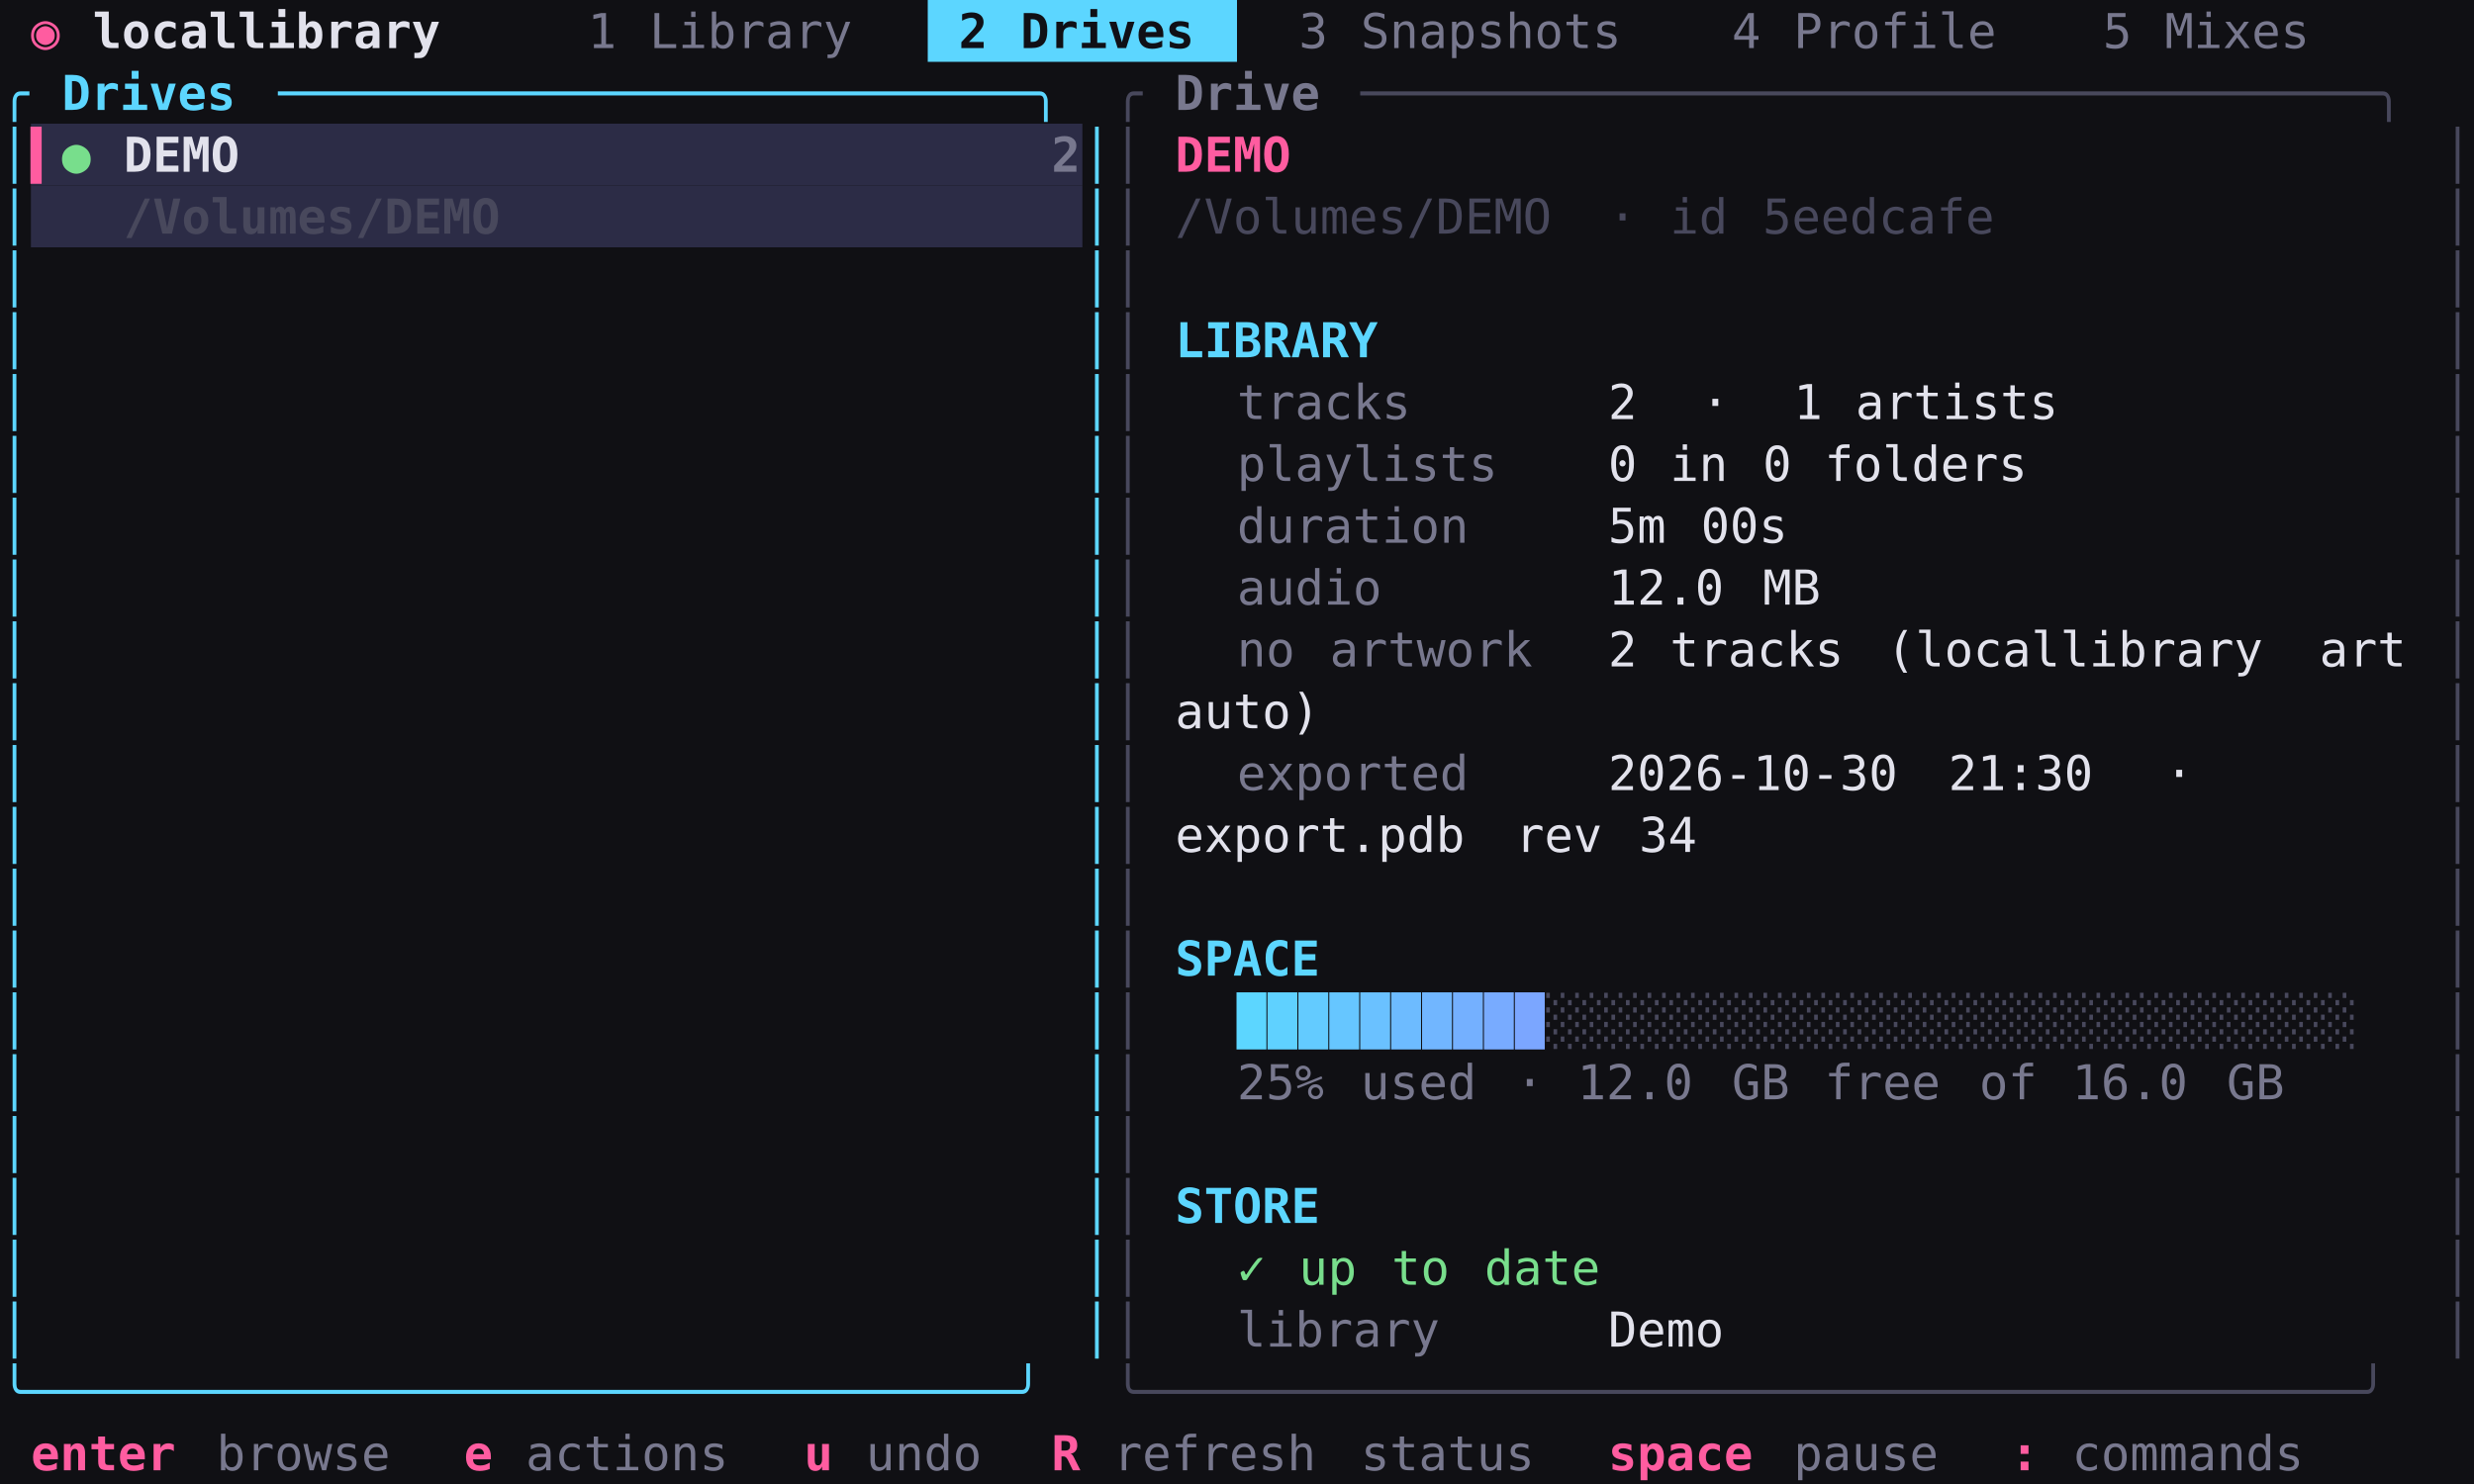
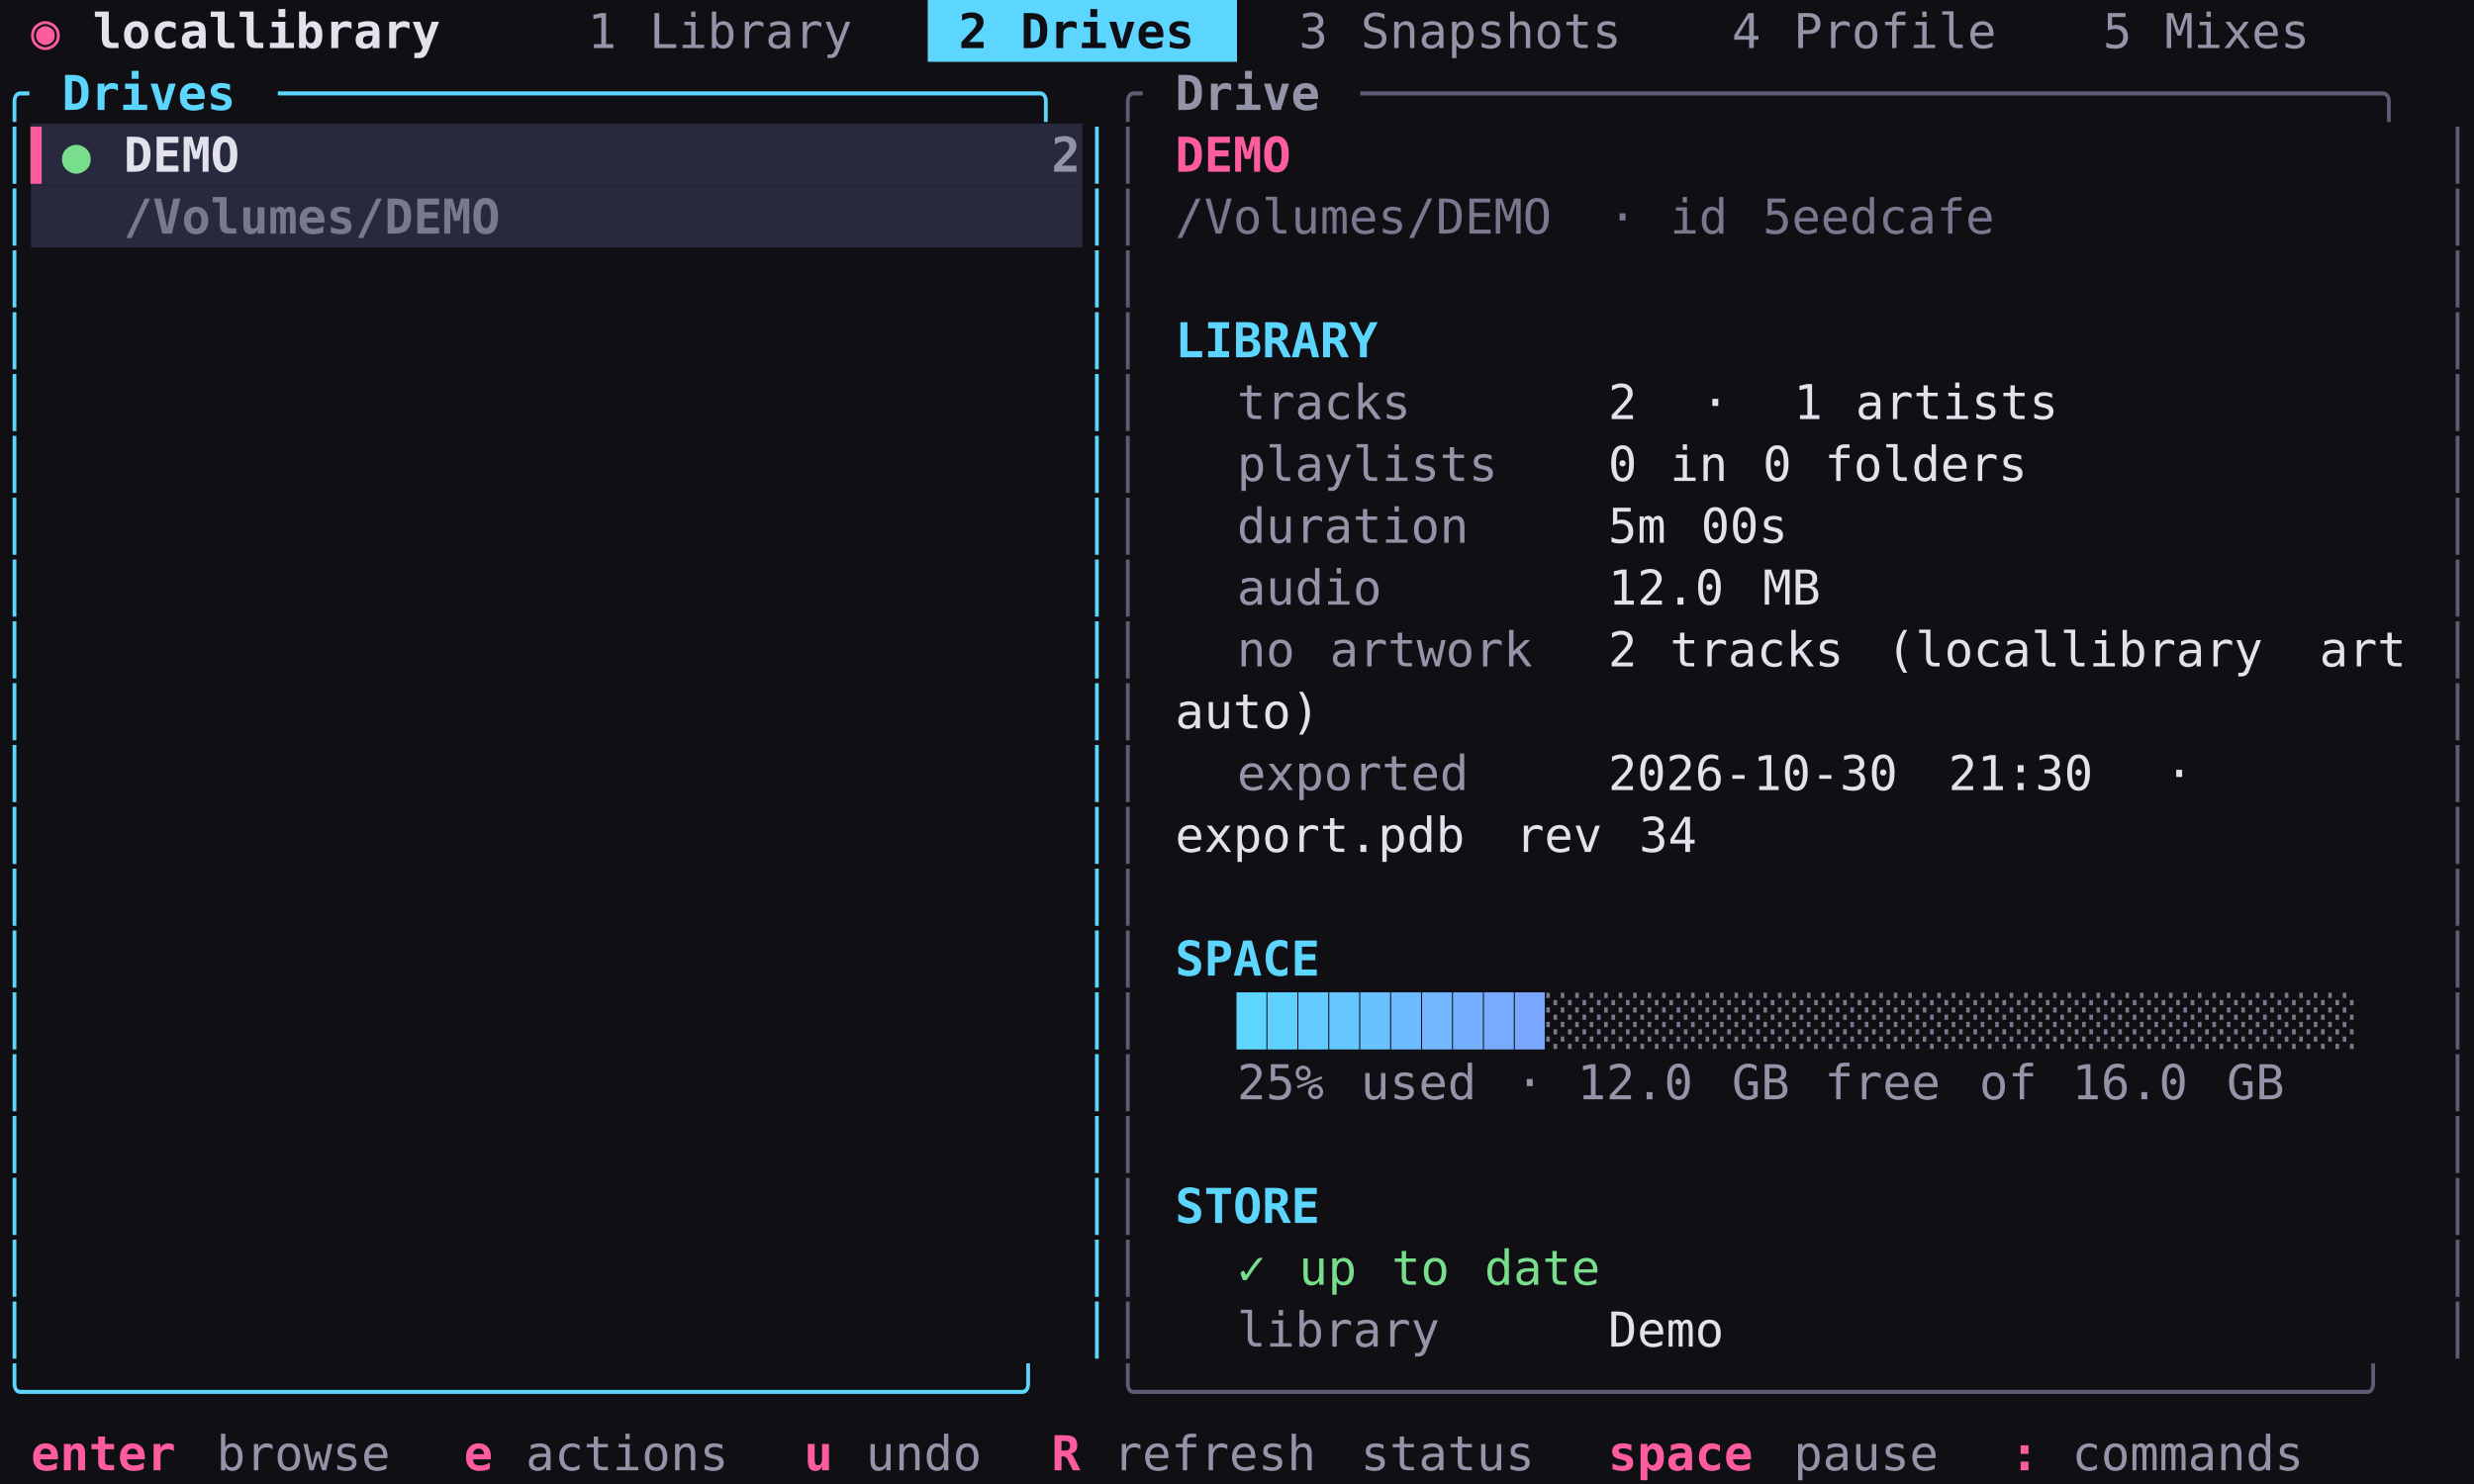
<svg xmlns="http://www.w3.org/2000/svg" viewBox="0 0 720 432" width="720" height="432" font-family="ui-monospace, Menlo, Consolas, monospace" font-size="14">
  <rect width="720" height="432" fill="#101014" />
  <rect x="270" y="0" width="90" height="18" fill="#5cd6ff" />
  <text x="9" y="14" fill="#ff5ca0" font-weight="bold">◉</text>
  <text x="27 36 45 54 63 72 81 90 99 108 117 126" y="14" fill="#e2e2ec" font-weight="bold">locallibrary</text>
-   <text x="171" y="14" fill="#78788e">1</text>
-   <text x="189 198 207 216 225 234 243" y="14" fill="#78788e">Library</text>
-   <text x="279" y="14" fill="#101016" font-weight="bold">2</text>
-   <text x="297 306 315 324 333 342" y="14" fill="#101016" font-weight="bold">Drives</text>
-   <text x="378" y="14" fill="#78788e">3</text>
-   <text x="396 405 414 423 432 441 450 459 468" y="14" fill="#78788e">Snapshots</text>
-   <text x="504" y="14" fill="#78788e">4</text>
-   <text x="522 531 540 549 558 567 576" y="14" fill="#78788e">Profile</text>
-   <text x="612" y="14" fill="#78788e">5</text>
-   <text x="630 639 648 657 666" y="14" fill="#78788e">Mixes</text>
+   <text x="171" y="14" fill="#9494a8">1</text>
+   <text x="189 198 207 216 225 234 243" y="14" fill="#9494a8">Library</text>
+   <text x="279" y="14" fill="#0e0e14" font-weight="bold">2</text>
+   <text x="297 306 315 324 333 342" y="14" fill="#0e0e14" font-weight="bold">Drives</text>
+   <text x="378" y="14" fill="#9494a8">3</text>
+   <text x="396 405 414 423 432 441 450 459 468" y="14" fill="#9494a8">Snapshots</text>
+   <text x="504" y="14" fill="#9494a8">4</text>
+   <text x="522 531 540 549 558 567 576" y="14" fill="#9494a8">Profile</text>
+   <text x="612" y="14" fill="#9494a8">5</text>
+   <text x="630 639 648 657 666" y="14" fill="#9494a8">Mixes</text>
  <text x="0" y="32" fill="#5cd6ff">╭</text>
  <text x="18 27 36 45 54 63" y="32" fill="#5cd6ff" font-weight="bold">Drives</text>
  <text x="81 90 99 108 117 126 135 144 153 162 171 180 189 198 207 216 225 234 243 252 261 270 279 288 297 306 315" y="32" fill="#5cd6ff">──────────────────────────╮</text>
-   <text x="324" y="32" fill="#48485c">╭</text>
-   <text x="342 351 360 369 378" y="32" fill="#78788e" font-weight="bold">Drive</text>
-   <text x="396 405 414 423 432 441 450 459 468 477 486 495 504 513 522 531 540 549 558 567 576 585 594 603 612 621 630 639 648 657 666 675 684 693 702 711" y="32" fill="#48485c">───────────────────────────────────╮</text>
-   <rect x="9" y="36" width="306" height="18" fill="#2c2c46" />
+   <text x="324" y="32" fill="#5c5c74">╭</text>
+   <text x="342 351 360 369 378" y="32" fill="#9494a8" font-weight="bold">Drive</text>
+   <text x="396 405 414 423 432 441 450 459 468 477 486 495 504 513 522 531 540 549 558 567 576 585 594 603 612 621 630 639 648 657 666 675 684 693 702 711" y="32" fill="#5c5c74">───────────────────────────────────╮</text>
+   <rect x="9" y="36" width="306" height="18" fill="#28283e" />
  <text x="0" y="50" fill="#5cd6ff">│</text>
  <text x="9" y="50" fill="#ff5ca0" font-weight="bold">▍</text>
  <text x="18" y="50" fill="#78de8c" font-weight="bold">●</text>
  <text x="36 45 54 63" y="50" fill="#e2e2ec" font-weight="bold">DEMO</text>
-   <text x="306" y="50" fill="#78788e" font-weight="bold">2</text>
+   <text x="306" y="50" fill="#9494a8" font-weight="bold">2</text>
  <text x="315" y="50" fill="#5cd6ff">│</text>
-   <text x="324" y="50" fill="#48485c">│</text>
+   <text x="324" y="50" fill="#5c5c74">│</text>
  <text x="342 351 360 369" y="50" fill="#ff5ca0" font-weight="bold">DEMO</text>
-   <text x="711" y="50" fill="#48485c">│</text>
-   <rect x="9" y="54" width="306" height="18" fill="#2c2c46" />
+   <text x="711" y="50" fill="#5c5c74">│</text>
+   <rect x="9" y="54" width="306" height="18" fill="#28283e" />
  <text x="0" y="68" fill="#5cd6ff">│</text>
-   <text x="36 45 54 63 72 81 90 99 108 117 126 135 144" y="68" fill="#48485c" font-weight="bold">/Volumes/DEMO</text>
+   <text x="36 45 54 63 72 81 90 99 108 117 126 135 144" y="68" fill="#78788e" font-weight="bold">/Volumes/DEMO</text>
  <text x="315" y="68" fill="#5cd6ff">│</text>
-   <text x="324" y="68" fill="#48485c">│</text>
-   <text x="342 351 360 369 378 387 396 405 414 423 432 441 450" y="68" fill="#48485c">/Volumes/DEMO</text>
-   <text x="468" y="68" fill="#48485c">·</text>
-   <text x="486 495" y="68" fill="#48485c">id</text>
-   <text x="513 522 531 540 549 558 567 576" y="68" fill="#48485c">5eedcafe</text>
-   <text x="711" y="68" fill="#48485c">│</text>
+   <text x="324" y="68" fill="#5c5c74">│</text>
+   <text x="342 351 360 369 378 387 396 405 414 423 432 441 450" y="68" fill="#78788e">/Volumes/DEMO</text>
+   <text x="468" y="68" fill="#78788e">·</text>
+   <text x="486 495" y="68" fill="#78788e">id</text>
+   <text x="513 522 531 540 549 558 567 576" y="68" fill="#78788e">5eedcafe</text>
+   <text x="711" y="68" fill="#5c5c74">│</text>
  <text x="0" y="86" fill="#5cd6ff">│</text>
  <text x="315" y="86" fill="#5cd6ff">│</text>
-   <text x="324" y="86" fill="#48485c">│</text>
-   <text x="711" y="86" fill="#48485c">│</text>
+   <text x="324" y="86" fill="#5c5c74">│</text>
+   <text x="711" y="86" fill="#5c5c74">│</text>
  <text x="0" y="104" fill="#5cd6ff">│</text>
  <text x="315" y="104" fill="#5cd6ff">│</text>
-   <text x="324" y="104" fill="#48485c">│</text>
+   <text x="324" y="104" fill="#5c5c74">│</text>
  <text x="342 351 360 369 378 387 396" y="104" fill="#5cd6ff" font-weight="bold">LIBRARY</text>
-   <text x="711" y="104" fill="#48485c">│</text>
+   <text x="711" y="104" fill="#5c5c74">│</text>
  <text x="0" y="122" fill="#5cd6ff">│</text>
  <text x="315" y="122" fill="#5cd6ff">│</text>
-   <text x="324" y="122" fill="#48485c">│</text>
-   <text x="360 369 378 387 396 405" y="122" fill="#78788e">tracks</text>
+   <text x="324" y="122" fill="#5c5c74">│</text>
+   <text x="360 369 378 387 396 405" y="122" fill="#9494a8">tracks</text>
  <text x="468" y="122" fill="#e2e2ec">2</text>
  <text x="495" y="122" fill="#e2e2ec">·</text>
  <text x="522" y="122" fill="#e2e2ec">1</text>
  <text x="540 549 558 567 576 585 594" y="122" fill="#e2e2ec">artists</text>
-   <text x="711" y="122" fill="#48485c">│</text>
+   <text x="711" y="122" fill="#5c5c74">│</text>
  <text x="0" y="140" fill="#5cd6ff">│</text>
  <text x="315" y="140" fill="#5cd6ff">│</text>
-   <text x="324" y="140" fill="#48485c">│</text>
-   <text x="360 369 378 387 396 405 414 423 432" y="140" fill="#78788e">playlists</text>
+   <text x="324" y="140" fill="#5c5c74">│</text>
+   <text x="360 369 378 387 396 405 414 423 432" y="140" fill="#9494a8">playlists</text>
  <text x="468" y="140" fill="#e2e2ec">0</text>
  <text x="486 495" y="140" fill="#e2e2ec">in</text>
  <text x="513" y="140" fill="#e2e2ec">0</text>
  <text x="531 540 549 558 567 576 585" y="140" fill="#e2e2ec">folders</text>
-   <text x="711" y="140" fill="#48485c">│</text>
+   <text x="711" y="140" fill="#5c5c74">│</text>
  <text x="0" y="158" fill="#5cd6ff">│</text>
  <text x="315" y="158" fill="#5cd6ff">│</text>
-   <text x="324" y="158" fill="#48485c">│</text>
-   <text x="360 369 378 387 396 405 414 423" y="158" fill="#78788e">duration</text>
+   <text x="324" y="158" fill="#5c5c74">│</text>
+   <text x="360 369 378 387 396 405 414 423" y="158" fill="#9494a8">duration</text>
  <text x="468 477" y="158" fill="#e2e2ec">5m</text>
  <text x="495 504 513" y="158" fill="#e2e2ec">00s</text>
-   <text x="711" y="158" fill="#48485c">│</text>
+   <text x="711" y="158" fill="#5c5c74">│</text>
  <text x="0" y="176" fill="#5cd6ff">│</text>
  <text x="315" y="176" fill="#5cd6ff">│</text>
-   <text x="324" y="176" fill="#48485c">│</text>
-   <text x="360 369 378 387 396" y="176" fill="#78788e">audio</text>
+   <text x="324" y="176" fill="#5c5c74">│</text>
+   <text x="360 369 378 387 396" y="176" fill="#9494a8">audio</text>
  <text x="468 477 486 495" y="176" fill="#e2e2ec">12.0</text>
  <text x="513 522" y="176" fill="#e2e2ec">MB</text>
-   <text x="711" y="176" fill="#48485c">│</text>
+   <text x="711" y="176" fill="#5c5c74">│</text>
  <text x="0" y="194" fill="#5cd6ff">│</text>
  <text x="315" y="194" fill="#5cd6ff">│</text>
-   <text x="324" y="194" fill="#48485c">│</text>
-   <text x="360 369" y="194" fill="#78788e">no</text>
-   <text x="387 396 405 414 423 432 441" y="194" fill="#78788e">artwork</text>
+   <text x="324" y="194" fill="#5c5c74">│</text>
+   <text x="360 369" y="194" fill="#9494a8">no</text>
+   <text x="387 396 405 414 423 432 441" y="194" fill="#9494a8">artwork</text>
  <text x="468" y="194" fill="#e2e2ec">2</text>
  <text x="486 495 504 513 522 531" y="194" fill="#e2e2ec">tracks</text>
  <text x="549 558 567 576 585 594 603 612 621 630 639 648 657" y="194" fill="#e2e2ec">(locallibrary</text>
  <text x="675 684 693" y="194" fill="#e2e2ec">art</text>
-   <text x="711" y="194" fill="#48485c">│</text>
+   <text x="711" y="194" fill="#5c5c74">│</text>
  <text x="0" y="212" fill="#5cd6ff">│</text>
  <text x="315" y="212" fill="#5cd6ff">│</text>
-   <text x="324" y="212" fill="#48485c">│</text>
+   <text x="324" y="212" fill="#5c5c74">│</text>
  <text x="342 351 360 369 378" y="212" fill="#e2e2ec">auto)</text>
-   <text x="711" y="212" fill="#48485c">│</text>
+   <text x="711" y="212" fill="#5c5c74">│</text>
  <text x="0" y="230" fill="#5cd6ff">│</text>
  <text x="315" y="230" fill="#5cd6ff">│</text>
-   <text x="324" y="230" fill="#48485c">│</text>
-   <text x="360 369 378 387 396 405 414 423" y="230" fill="#78788e">exported</text>
+   <text x="324" y="230" fill="#5c5c74">│</text>
+   <text x="360 369 378 387 396 405 414 423" y="230" fill="#9494a8">exported</text>
  <text x="468 477 486 495 504 513 522 531 540 549" y="230" fill="#e2e2ec">2026-10-30</text>
  <text x="567 576 585 594 603" y="230" fill="#e2e2ec">21:30</text>
  <text x="630" y="230" fill="#e2e2ec">·</text>
-   <text x="711" y="230" fill="#48485c">│</text>
+   <text x="711" y="230" fill="#5c5c74">│</text>
  <text x="0" y="248" fill="#5cd6ff">│</text>
  <text x="315" y="248" fill="#5cd6ff">│</text>
-   <text x="324" y="248" fill="#48485c">│</text>
+   <text x="324" y="248" fill="#5c5c74">│</text>
  <text x="342 351 360 369 378 387 396 405 414 423" y="248" fill="#e2e2ec">export.pdb</text>
  <text x="441 450 459" y="248" fill="#e2e2ec">rev</text>
  <text x="477 486" y="248" fill="#e2e2ec">34</text>
-   <text x="711" y="248" fill="#48485c">│</text>
+   <text x="711" y="248" fill="#5c5c74">│</text>
  <text x="0" y="266" fill="#5cd6ff">│</text>
  <text x="315" y="266" fill="#5cd6ff">│</text>
-   <text x="324" y="266" fill="#48485c">│</text>
-   <text x="711" y="266" fill="#48485c">│</text>
+   <text x="324" y="266" fill="#5c5c74">│</text>
+   <text x="711" y="266" fill="#5c5c74">│</text>
  <text x="0" y="284" fill="#5cd6ff">│</text>
  <text x="315" y="284" fill="#5cd6ff">│</text>
-   <text x="324" y="284" fill="#48485c">│</text>
+   <text x="324" y="284" fill="#5c5c74">│</text>
  <text x="342 351 360 369 378" y="284" fill="#5cd6ff" font-weight="bold">SPACE</text>
-   <text x="711" y="284" fill="#48485c">│</text>
+   <text x="711" y="284" fill="#5c5c74">│</text>
  <text x="0" y="302" fill="#5cd6ff">│</text>
  <text x="315" y="302" fill="#5cd6ff">│</text>
-   <text x="324" y="302" fill="#48485c">│</text>
+   <text x="324" y="302" fill="#5c5c74">│</text>
  <text x="360" y="302" fill="#5cd6ff">█</text>
  <text x="369" y="302" fill="#5fd1ff">█</text>
  <text x="378" y="302" fill="#63cbff">█</text>
  <text x="387" y="302" fill="#66c6ff">█</text>
  <text x="396" y="302" fill="#6ac1ff">█</text>
  <text x="405" y="302" fill="#6dbbff">█</text>
  <text x="414" y="302" fill="#71b6ff">█</text>
  <text x="423" y="302" fill="#74b0ff">█</text>
  <text x="432" y="302" fill="#78abff">█</text>
  <text x="441" y="302" fill="#7ba6ff">█</text>
-   <text x="450 459 468 477 486 495 504 513 522 531 540 549 558 567 576 585 594 603 612 621 630 639 648 657 666 675 684 693" y="302" fill="#48485c">░░░░░░░░░░░░░░░░░░░░░░░░░░░░</text>
-   <text x="711" y="302" fill="#48485c">│</text>
+   <text x="450 459 468 477 486 495 504 513 522 531 540 549 558 567 576 585 594 603 612 621 630 639 648 657 666 675 684 693" y="302" fill="#78788e">░░░░░░░░░░░░░░░░░░░░░░░░░░░░</text>
+   <text x="711" y="302" fill="#5c5c74">│</text>
  <text x="0" y="320" fill="#5cd6ff">│</text>
  <text x="315" y="320" fill="#5cd6ff">│</text>
-   <text x="324" y="320" fill="#48485c">│</text>
-   <text x="360 369 378" y="320" fill="#78788e">25%</text>
-   <text x="396 405 414 423" y="320" fill="#78788e">used</text>
-   <text x="441" y="320" fill="#78788e">·</text>
-   <text x="459 468 477 486" y="320" fill="#78788e">12.0</text>
-   <text x="504 513" y="320" fill="#78788e">GB</text>
-   <text x="531 540 549 558" y="320" fill="#78788e">free</text>
-   <text x="576 585" y="320" fill="#78788e">of</text>
-   <text x="603 612 621 630" y="320" fill="#78788e">16.0</text>
-   <text x="648 657" y="320" fill="#78788e">GB</text>
-   <text x="711" y="320" fill="#48485c">│</text>
+   <text x="324" y="320" fill="#5c5c74">│</text>
+   <text x="360 369 378" y="320" fill="#9494a8">25%</text>
+   <text x="396 405 414 423" y="320" fill="#9494a8">used</text>
+   <text x="441" y="320" fill="#9494a8">·</text>
+   <text x="459 468 477 486" y="320" fill="#9494a8">12.0</text>
+   <text x="504 513" y="320" fill="#9494a8">GB</text>
+   <text x="531 540 549 558" y="320" fill="#9494a8">free</text>
+   <text x="576 585" y="320" fill="#9494a8">of</text>
+   <text x="603 612 621 630" y="320" fill="#9494a8">16.0</text>
+   <text x="648 657" y="320" fill="#9494a8">GB</text>
+   <text x="711" y="320" fill="#5c5c74">│</text>
  <text x="0" y="338" fill="#5cd6ff">│</text>
  <text x="315" y="338" fill="#5cd6ff">│</text>
-   <text x="324" y="338" fill="#48485c">│</text>
-   <text x="711" y="338" fill="#48485c">│</text>
+   <text x="324" y="338" fill="#5c5c74">│</text>
+   <text x="711" y="338" fill="#5c5c74">│</text>
  <text x="0" y="356" fill="#5cd6ff">│</text>
  <text x="315" y="356" fill="#5cd6ff">│</text>
-   <text x="324" y="356" fill="#48485c">│</text>
+   <text x="324" y="356" fill="#5c5c74">│</text>
  <text x="342 351 360 369 378" y="356" fill="#5cd6ff" font-weight="bold">STORE</text>
-   <text x="711" y="356" fill="#48485c">│</text>
+   <text x="711" y="356" fill="#5c5c74">│</text>
  <text x="0" y="374" fill="#5cd6ff">│</text>
  <text x="315" y="374" fill="#5cd6ff">│</text>
-   <text x="324" y="374" fill="#48485c">│</text>
+   <text x="324" y="374" fill="#5c5c74">│</text>
  <text x="360" y="374" fill="#78de8c" font-weight="bold">✓</text>
  <text x="378 387" y="374" fill="#78de8c">up</text>
  <text x="405 414" y="374" fill="#78de8c">to</text>
  <text x="432 441 450 459" y="374" fill="#78de8c">date</text>
-   <text x="711" y="374" fill="#48485c">│</text>
+   <text x="711" y="374" fill="#5c5c74">│</text>
  <text x="0" y="392" fill="#5cd6ff">│</text>
  <text x="315" y="392" fill="#5cd6ff">│</text>
-   <text x="324" y="392" fill="#48485c">│</text>
-   <text x="360 369 378 387 396 405 414" y="392" fill="#78788e">library</text>
+   <text x="324" y="392" fill="#5c5c74">│</text>
+   <text x="360 369 378 387 396 405 414" y="392" fill="#9494a8">library</text>
  <text x="468 477 486 495" y="392" fill="#e2e2ec">Demo</text>
-   <text x="711" y="392" fill="#48485c">│</text>
+   <text x="711" y="392" fill="#5c5c74">│</text>
  <text x="0 9 18 27 36 45 54 63 72 81 90 99 108 117 126 135 144 153 162 171 180 189 198 207 216 225 234 243 252 261 270 279 288 297 306 315" y="410" fill="#5cd6ff">╰──────────────────────────────────╯</text>
-   <text x="324 333 342 351 360 369 378 387 396 405 414 423 432 441 450 459 468 477 486 495 504 513 522 531 540 549 558 567 576 585 594 603 612 621 630 639 648 657 666 675 684 693 702 711" y="410" fill="#48485c">╰──────────────────────────────────────────╯</text>
+   <text x="324 333 342 351 360 369 378 387 396 405 414 423 432 441 450 459 468 477 486 495 504 513 522 531 540 549 558 567 576 585 594 603 612 621 630 639 648 657 666 675 684 693 702 711" y="410" fill="#5c5c74">╰──────────────────────────────────────────╯</text>
  <text x="9 18 27 36 45" y="428" fill="#ff5ca0" font-weight="bold">enter</text>
-   <text x="63 72 81 90 99 108" y="428" fill="#78788e">browse</text>
+   <text x="63 72 81 90 99 108" y="428" fill="#9494a8">browse</text>
  <text x="135" y="428" fill="#ff5ca0" font-weight="bold">e</text>
-   <text x="153 162 171 180 189 198 207" y="428" fill="#78788e">actions</text>
+   <text x="153 162 171 180 189 198 207" y="428" fill="#9494a8">actions</text>
  <text x="234" y="428" fill="#ff5ca0" font-weight="bold">u</text>
-   <text x="252 261 270 279" y="428" fill="#78788e">undo</text>
+   <text x="252 261 270 279" y="428" fill="#9494a8">undo</text>
  <text x="306" y="428" fill="#ff5ca0" font-weight="bold">R</text>
-   <text x="324 333 342 351 360 369 378" y="428" fill="#78788e">refresh</text>
-   <text x="396 405 414 423 432 441" y="428" fill="#78788e">status</text>
+   <text x="324 333 342 351 360 369 378" y="428" fill="#9494a8">refresh</text>
+   <text x="396 405 414 423 432 441" y="428" fill="#9494a8">status</text>
  <text x="468 477 486 495 504" y="428" fill="#ff5ca0" font-weight="bold">space</text>
-   <text x="522 531 540 549 558" y="428" fill="#78788e">pause</text>
+   <text x="522 531 540 549 558" y="428" fill="#9494a8">pause</text>
  <text x="585" y="428" fill="#ff5ca0" font-weight="bold">:</text>
-   <text x="603 612 621 630 639 648 657 666" y="428" fill="#78788e">commands</text>
+   <text x="603 612 621 630 639 648 657 666" y="428" fill="#9494a8">commands</text>
</svg>
